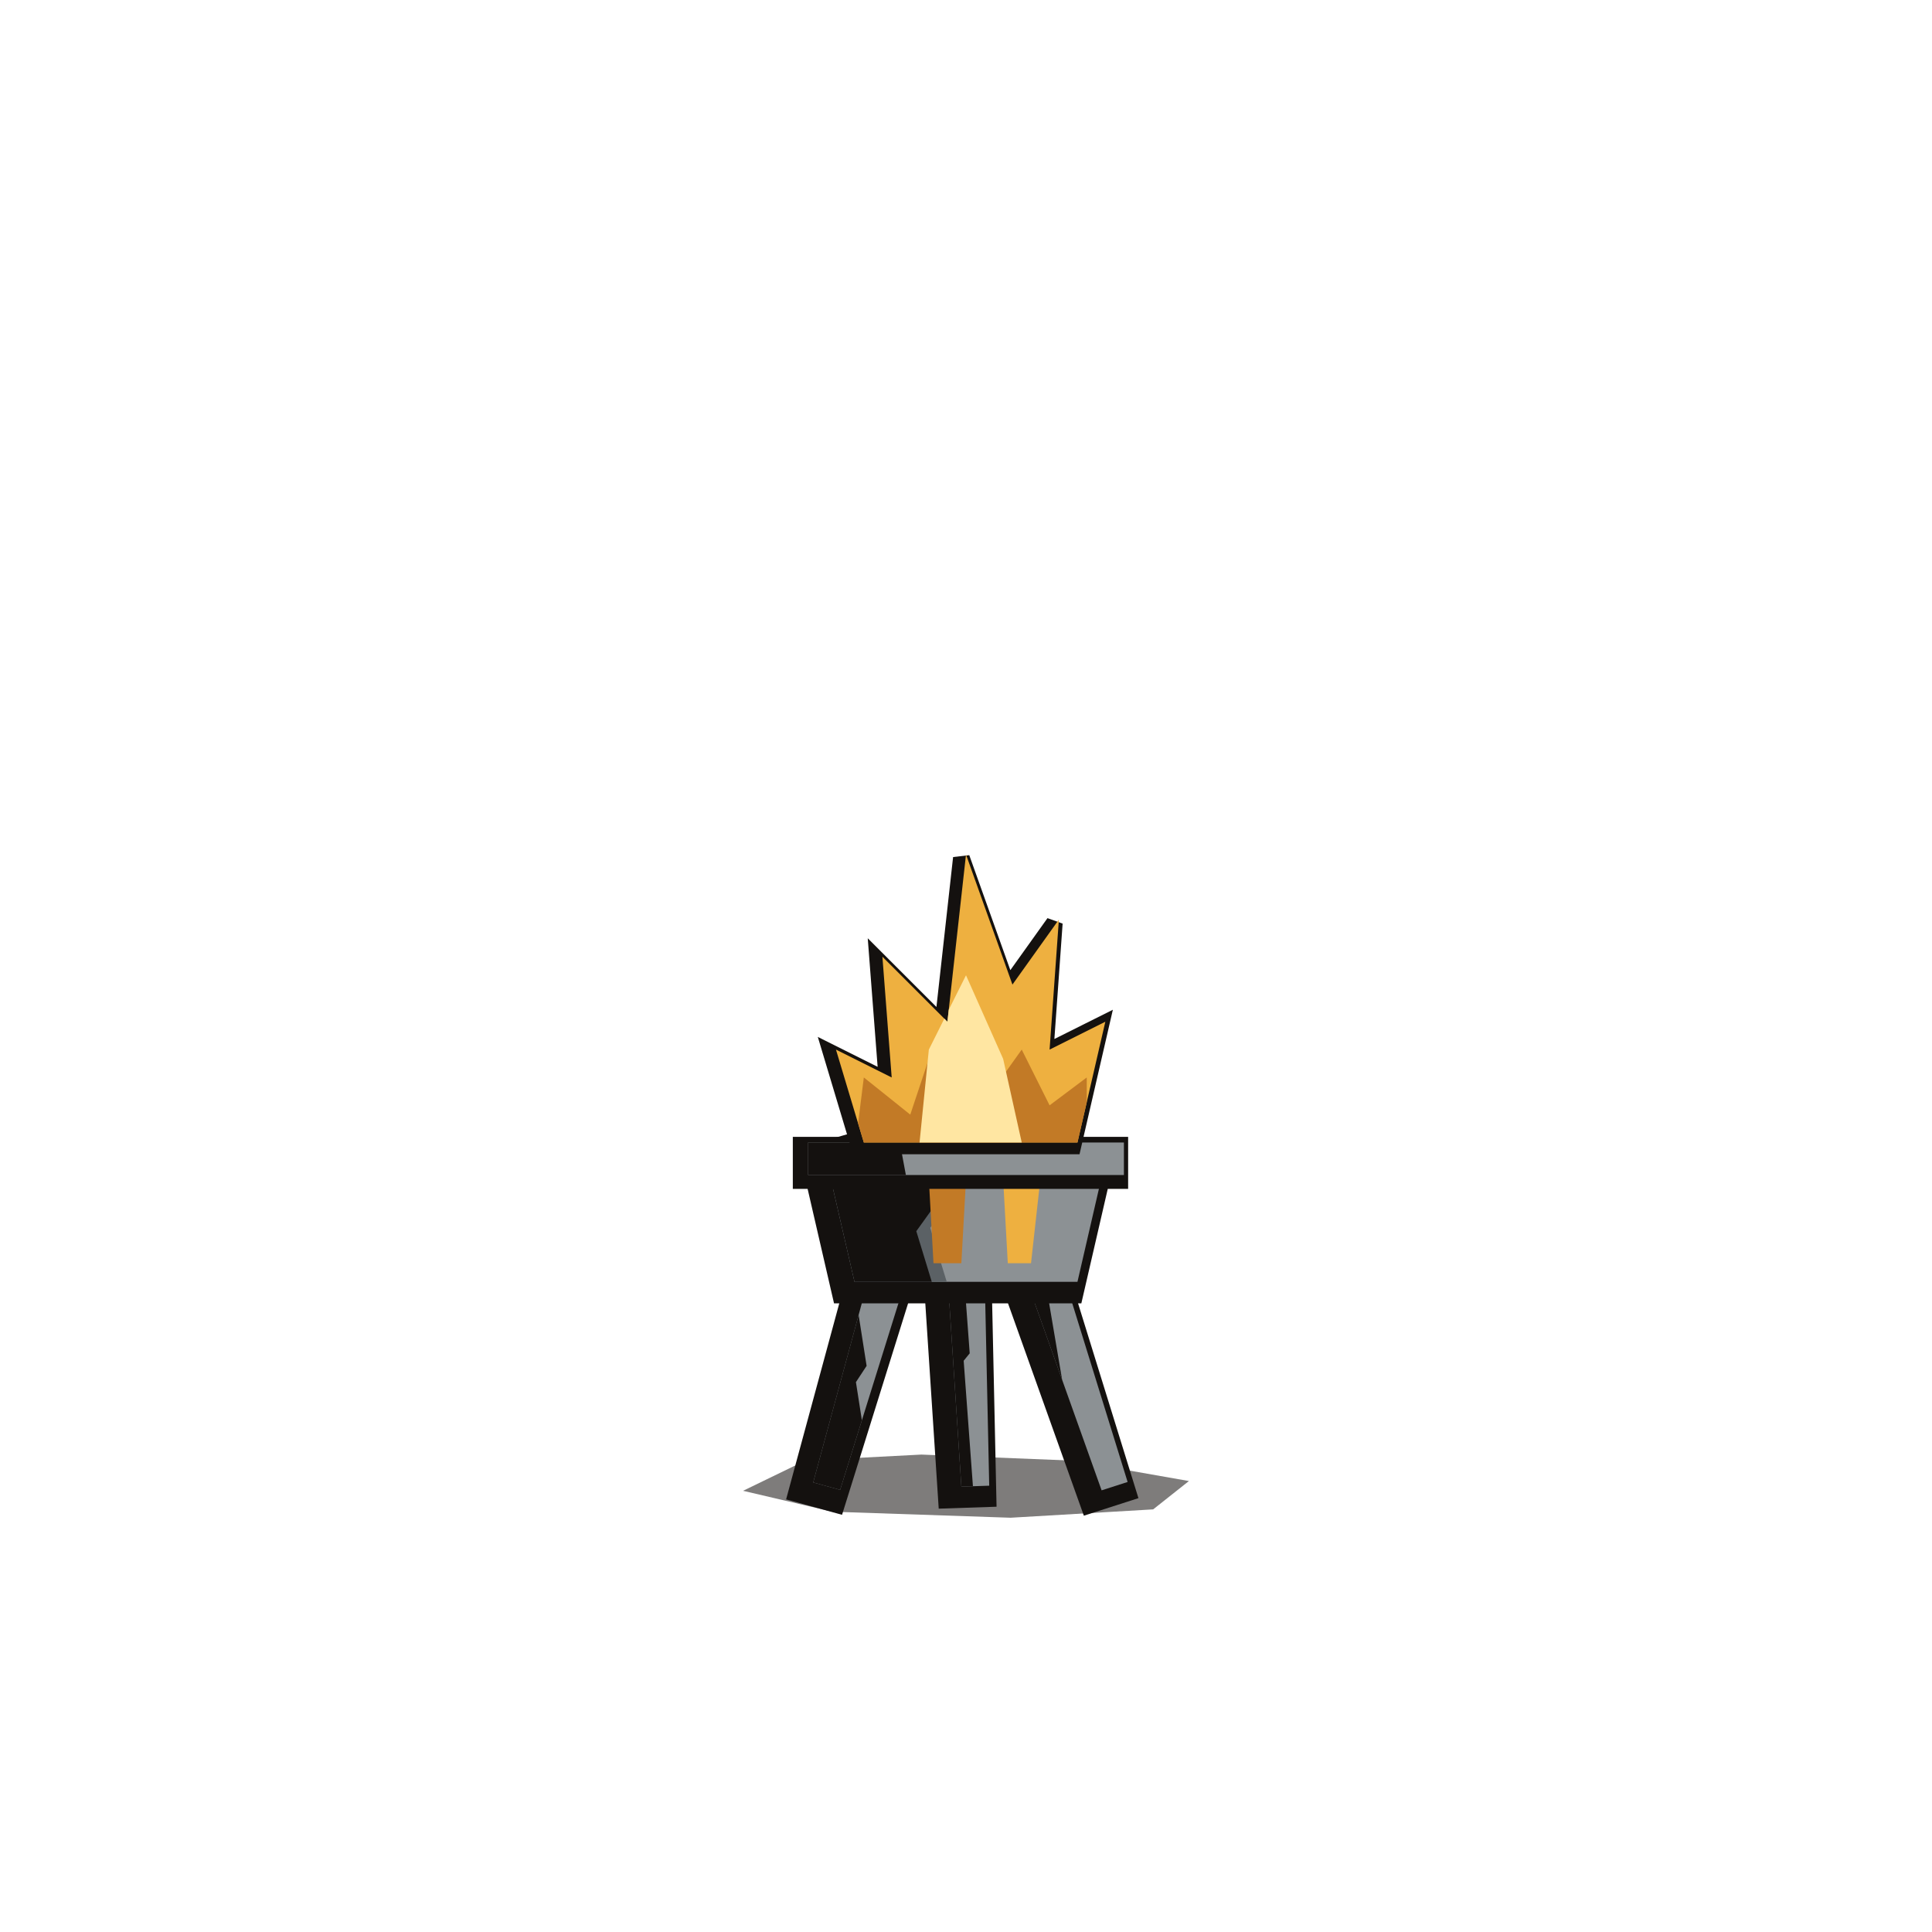
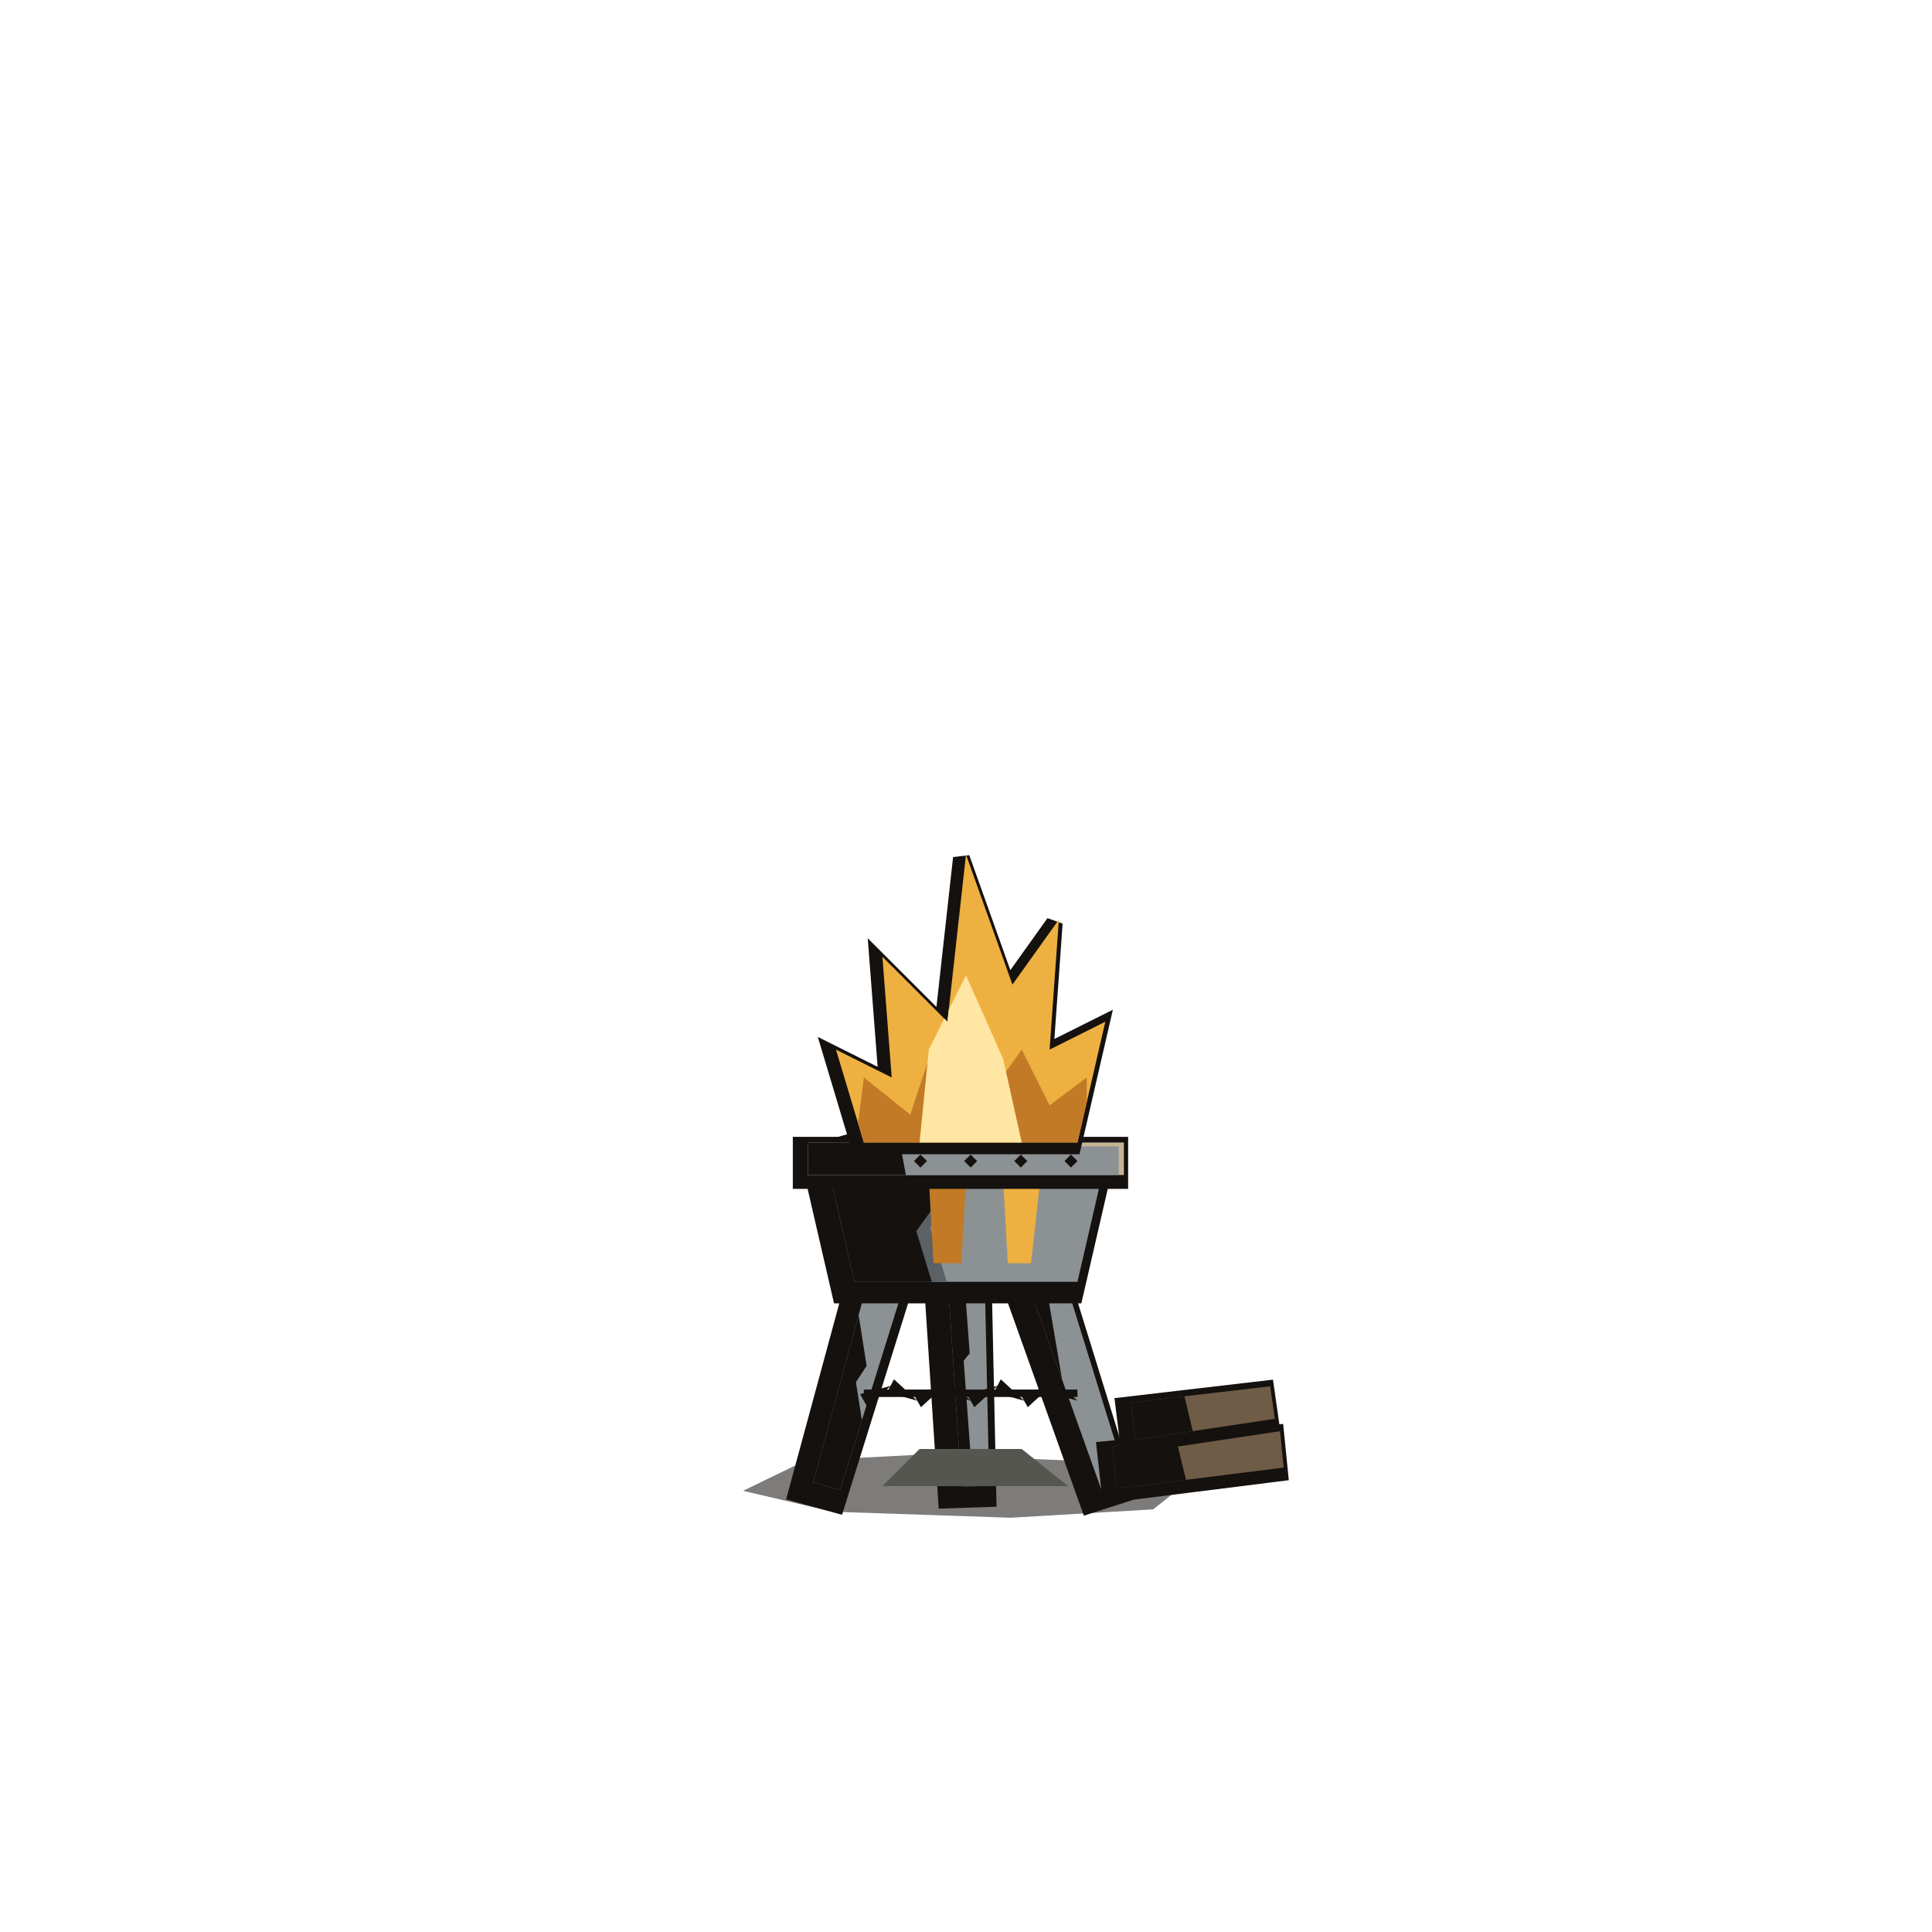
<svg xmlns="http://www.w3.org/2000/svg" id="watchfire" width="416" height="416" viewBox="-80 -80 416 416">
  <g id="watchfire-shadow-layer" transform="translate(128 240) rotate(0) scale(1 1) translate(-128 -240)">
    <path id="watchfire-shadow-blot" d="M 80 241 L 93.4 234.5 L 118.4 233.2 L 151 234.5 L 176 238.9 L 168.3 245 L 137.6 246.8 L 99.2 245.5 Z" fill="#14110f" opacity="0.55" />
  </g>
  <g id="watchfire-basket-layer" transform="translate(128 200) rotate(0) scale(1 1) translate(-128 -200)">
    <defs>
      <path id="watchfire-basket-leg-a-shape" d="M 115.8 193.1 L 100.9 240.8 L 95.1 239.2 L 108.2 190.9 Z" />
      <clipPath id="watchfire-basket-leg-a-clip">
        <use href="#watchfire-basket-leg-a-shape" />
      </clipPath>
      <path id="watchfire-basket-leg-c-shape" d="M 132 193.8 L 133 239.9 L 127 240.1 L 124 194.2 Z" />
      <clipPath id="watchfire-basket-leg-c-clip">
        <use href="#watchfire-basket-leg-c-shape" />
      </clipPath>
      <path id="watchfire-basket-leg-b-shape" d="M 147.8 190.7 L 162.8 239.1 L 157.2 240.9 L 140.2 193.3 Z" />
      <clipPath id="watchfire-basket-leg-b-clip">
        <use href="#watchfire-basket-leg-b-shape" />
      </clipPath>
      <path id="watchfire-basket-log-a-shape" d="M 104.3 166.3 L 144.4 154.7 L 147.6 165.3 L 107.7 177.7 Z" />
      <clipPath id="watchfire-basket-log-a-clip">
        <use href="#watchfire-basket-log-a-shape" />
      </clipPath>
      <path id="watchfire-basket-log-b-shape" d="M 116.3 152.5 L 154.1 168.9 L 149.9 179.1 L 111.7 163.5 Z" />
      <clipPath id="watchfire-basket-log-b-clip">
        <use href="#watchfire-basket-log-b-shape" />
      </clipPath>
      <path id="watchfire-basket-bowl-shape" d="M 98 170 L 158 170 L 152 196 L 104 196 Z" />
      <clipPath id="watchfire-basket-bowl-clip">
        <use href="#watchfire-basket-bowl-shape" />
      </clipPath>
      <path id="watchfire-basket-rim-shape" d="M 94 166 L 162 166 L 162 173 L 94 173 Z" />
      <clipPath id="watchfire-basket-rim-clip">
        <use href="#watchfire-basket-rim-shape" />
+       </clipPath>
+       <path id="watchfire-basket-stack-a-shape" d="M 159.5 231.5 L 195.6 228 L 196.4 236 L 160.5 240.5 Z" />
+       <clipPath id="watchfire-basket-stack-a-clip">
+         <use href="#watchfire-basket-stack-a-shape" />
+       </clipPath>
+       <path id="watchfire-basket-stack-b-shape" d="M 163.5 222 L 193.5 218.5 L 194.5 225.5 L 164.5 230 Z" />
+       <clipPath id="watchfire-basket-stack-b-clip">
+         <use href="#watchfire-basket-stack-b-shape" />
      </clipPath>
    </defs>
    <g id="watchfire-basket-leg-a">
      <use id="watchfire-basket-leg-a-line" href="#watchfire-basket-leg-a-shape" transform="translate(-1.79 1.34)" fill="#14110f" stroke="#14110f" stroke-width="6.6" stroke-linejoin="miter" stroke-miterlimit="3" />
      <g clip-path="url(#watchfire-basket-leg-a-clip)">
        <use id="watchfire-basket-leg-a-lit" href="#watchfire-basket-leg-a-shape" fill="#8c9194" />
        <path id="watchfire-basket-leg-a-dark" d="M 83.1 186.9 L 102.3 186.7 L 106.6 214.1 L 104.3 217.6 L 108.6 245.1 L 83.1 244.8 Z" fill="#14110f" />
      </g>
    </g>
    <g id="watchfire-basket-leg-c">
      <use id="watchfire-basket-leg-c-line" href="#watchfire-basket-leg-c-shape" transform="translate(-1.79 1.34)" fill="#14110f" stroke="#14110f" stroke-width="6.6" stroke-linejoin="miter" stroke-miterlimit="3" />
      <g clip-path="url(#watchfire-basket-leg-c-clip)">
        <use id="watchfire-basket-leg-c-lit" href="#watchfire-basket-leg-c-shape" fill="#8c9194" />
        <path id="watchfire-basket-leg-c-dark" d="M 112 189.8 L 127.2 189.8 L 128.8 211.4 L 127.5 213 L 129.8 244.2 L 112 244.1 Z" fill="#14110f" />
      </g>
    </g>
    <g id="watchfire-basket-leg-b">
      <use id="watchfire-basket-leg-b-line" href="#watchfire-basket-leg-b-shape" transform="translate(-1.79 1.34)" fill="#14110f" stroke="#14110f" stroke-width="6.6" stroke-linejoin="miter" stroke-miterlimit="3" />
      <g clip-path="url(#watchfire-basket-leg-b-clip)">
        <use id="watchfire-basket-leg-b-lit" href="#watchfire-basket-leg-b-shape" fill="#8c9194" />
        <path id="watchfire-basket-leg-b-dark" d="M 128.2 186.7 L 143.5 186.5 L 148.7 217.1 L 146.3 220.8 L 150.5 245.2 L 128.2 244.9 Z" fill="#14110f" />
      </g>
    </g>
    <g id="watchfire-basket-log-a">
      <use id="watchfire-basket-log-a-line" href="#watchfire-basket-log-a-shape" transform="translate(-1.79 1.34)" fill="#14110f" stroke="#14110f" stroke-width="6.6" stroke-linejoin="miter" stroke-miterlimit="3" />
      <g clip-path="url(#watchfire-basket-log-a-clip)">
        <use id="watchfire-basket-log-a-lit" href="#watchfire-basket-log-a-shape" fill="#6f5c46" />
        <path id="watchfire-basket-log-a-mid" d="M 102.8 171.9 L 131 163.4 L 133.8 164.7 L 149.2 160.1 L 152.3 170.6 L 106.6 184.4 Z" transform="translate(2 -0.48)" fill="#4a3c2d" />
        <path id="watchfire-basket-log-a-dark" d="M 102.8 171.9 L 131 163.4 L 133.8 164.7 L 149.2 160.1 L 152.3 170.6 L 106.6 184.4 Z" fill="#14110f" />
      </g>
    </g>
    <g id="watchfire-basket-log-b">
      <use id="watchfire-basket-log-b-line" href="#watchfire-basket-log-b-shape" transform="translate(-1.79 1.34)" fill="#14110f" stroke="#14110f" stroke-width="6.6" stroke-linejoin="miter" stroke-miterlimit="3" />
      <g clip-path="url(#watchfire-basket-log-b-clip)">
        <use id="watchfire-basket-log-b-lit" href="#watchfire-basket-log-b-shape" fill="#6f5c46" />
        <path id="watchfire-basket-log-b-mid" d="M 111.7 155.8 L 135.1 165.6 L 136.6 168.8 L 154.3 176.2 L 150.1 186.2 L 106.6 167.9 Z" transform="translate(2 -0.48)" fill="#4a3c2d" />
        <path id="watchfire-basket-log-b-dark" d="M 111.7 155.8 L 135.1 165.6 L 136.6 168.8 L 154.3 176.2 L 150.1 186.2 L 106.6 167.9 Z" fill="#14110f" />
      </g>
    </g>
    <g id="watchfire-basket-bowl">
      <use id="watchfire-basket-bowl-line" href="#watchfire-basket-bowl-shape" transform="translate(-1.79 1.34)" fill="#14110f" stroke="#14110f" stroke-width="6.6" stroke-linejoin="miter" stroke-miterlimit="3" />
      <g clip-path="url(#watchfire-basket-bowl-clip)">
        <use id="watchfire-basket-bowl-lit" href="#watchfire-basket-bowl-shape" fill="#8c9194" />
        <path id="watchfire-basket-bowl-mid" d="M 86 166 L 117.1 165.2 L 121.4 179.4 L 117.3 185.1 L 122.1 200.8 L 86 200 Z" transform="translate(3 -0.72)" fill="#5b6165" />
        <path id="watchfire-basket-bowl-dark" d="M 86 166 L 117.1 165.2 L 121.4 179.4 L 117.3 185.1 L 122.1 200.8 L 86 200 Z" fill="#14110f" />
        <path id="watchfire-basket-glow-a" d="M 120 174 L 128 174 L 127 192 L 121 192 Z" fill="#c27a26" />
        <path id="watchfire-basket-glow-b" d="M 136 174 L 144 174 L 142 192 L 137 192 Z" fill="#eeb040" />
      </g>
    </g>
    <g id="watchfire-basket-rim">
      <use id="watchfire-basket-rim-line" href="#watchfire-basket-rim-shape" transform="translate(-1.19 0.89)" fill="#14110f" stroke="#14110f" stroke-width="4.2" stroke-linejoin="miter" stroke-miterlimit="3" />
      <g clip-path="url(#watchfire-basket-rim-clip)">
        <use id="watchfire-basket-rim-lit" href="#watchfire-basket-rim-shape" fill="#8c9194" />
+         <use id="watchfire-basket-rim-rim" href="#watchfire-basket-rim-shape" fill="#f4d294" opacity="0.55" />
+         <use id="watchfire-basket-rim-lit-over" href="#watchfire-basket-rim-shape" transform="translate(-1.12 0.84)" fill="#8c9194" />
        <path id="watchfire-basket-rim-dark" d="M 82 162 L 113 162 L 115.8 177 L 82 177 Z" fill="#14110f" />
+       </g>
+     </g>
+     <path id="watchfire-basket-bowl-nails-0" d="M 106 170 L 107.4 168.6 L 108.8 170 L 107.4 171.4 Z" fill="#14110f" />
+     <path id="watchfire-basket-bowl-nails-1" d="M 116.8 170 L 118.2 168.6 L 119.6 170 L 118.2 171.4 Z" fill="#14110f" />
+     <path id="watchfire-basket-bowl-nails-2" d="M 127.6 170 L 129 168.6 L 130.4 170 L 129 171.4 Z" fill="#14110f" />
+     <path id="watchfire-basket-bowl-nails-3" d="M 138.4 170 L 139.8 168.6 L 141.2 170 L 139.8 171.4 Z" fill="#14110f" />
+     <path id="watchfire-basket-bowl-nails-4" d="M 149.2 170 L 150.6 168.6 L 152 170 L 150.6 171.4 Z" fill="#14110f" />
+     <path id="watchfire-basket-tie" d="M 106 220 L 152 220" fill="none" stroke="#14110f" stroke-width="1.6" stroke-linecap="butt" stroke-linejoin="miter" />
+     <path id="watchfire-basket-tie-links" d="M 106.8 223 L 111.8 218.4 L 105.2 220.2 Z M 111 219.8 L 117.5 221.6 L 112.5 217 Z M 118.3 223 L 123.3 218.4 L 116.7 220.2 Z M 122.5 219.8 L 129 221.6 L 124 217 Z M 129.8 223 L 134.8 218.4 L 128.2 220.2 Z M 134 219.8 L 140.5 221.6 L 135.5 217 Z M 141.3 223 L 146.3 218.4 L 139.7 220.2 Z M 145.5 219.8 L 152 221.6 L 147 217 Z" fill="#14110f" />
+     <path id="watchfire-basket-ash" d="M 110 240 L 118 232 L 140 232 L 150 240 Z" fill="#54564f" />
+     <g id="watchfire-basket-stack-a">
+       <use id="watchfire-basket-stack-a-line" href="#watchfire-basket-stack-a-shape" transform="translate(-1.19 0.89)" fill="#14110f" stroke="#14110f" stroke-width="4.2" stroke-linejoin="miter" stroke-miterlimit="3" />
+       <g clip-path="url(#watchfire-basket-stack-a-clip)">
+         <use id="watchfire-basket-stack-a-lit" href="#watchfire-basket-stack-a-shape" fill="#6f5c46" />
+         <path id="watchfire-basket-stack-a-dark" d="M 147.5 224 L 171.8 224 L 176.8 244.5 L 147.5 244.5 Z" fill="#14110f" />
+       </g>
+     </g>
+     <g id="watchfire-basket-stack-b">
+       <use id="watchfire-basket-stack-b-line" href="#watchfire-basket-stack-b-shape" transform="translate(-1.19 0.89)" fill="#14110f" stroke="#14110f" stroke-width="4.2" stroke-linejoin="miter" stroke-miterlimit="3" />
+       <g clip-path="url(#watchfire-basket-stack-b-clip)">
+         <use id="watchfire-basket-stack-b-lit" href="#watchfire-basket-stack-b-shape" fill="#6f5c46" />
+         <path id="watchfire-basket-stack-b-dark" d="M 151.5 214.5 L 173.6 214.5 L 178.2 234 L 151.5 234 Z" fill="#14110f" />
      </g>
    </g>
  </g>
  <g id="watchfire-fire-layer" transform="translate(128 166) rotate(0) scale(1 1) translate(-128 -166)">
    <defs>
      <path id="watchfire-fire-flame-shape" d="M 106 166 L 100 146 L 112 152 L 110 126 L 124 140 L 128 104 L 138 132 L 148 118 L 146 146 L 158 140 L 152 166 Z" />
      <clipPath id="watchfire-fire-flame-clip">
        <use href="#watchfire-fire-flame-shape" />
      </clipPath>
    </defs>
    <g id="watchfire-fire-flame">
      <use id="watchfire-fire-flame-line" href="#watchfire-fire-flame-shape" transform="translate(-0.99 0.74)" fill="#14110f" stroke="#14110f" stroke-width="3.6" stroke-linejoin="miter" stroke-miterlimit="3" />
      <g clip-path="url(#watchfire-fire-flame-clip)">
        <use id="watchfire-fire-flame-lit" href="#watchfire-fire-flame-shape" fill="#eeb040" />
        <path id="watchfire-fire-low" d="M 104 168 L 106 152 L 116 160 L 120 148 L 130 160 L 140 146 L 146 158 L 154 152 L 154 168 Z" fill="#c27a26" />
        <path id="watchfire-fire-heart" d="M 118 166 L 120 146 L 128 130 L 136 148 L 140 166 Z" fill="#ffe6a2" />
      </g>
    </g>
  </g>
</svg>
